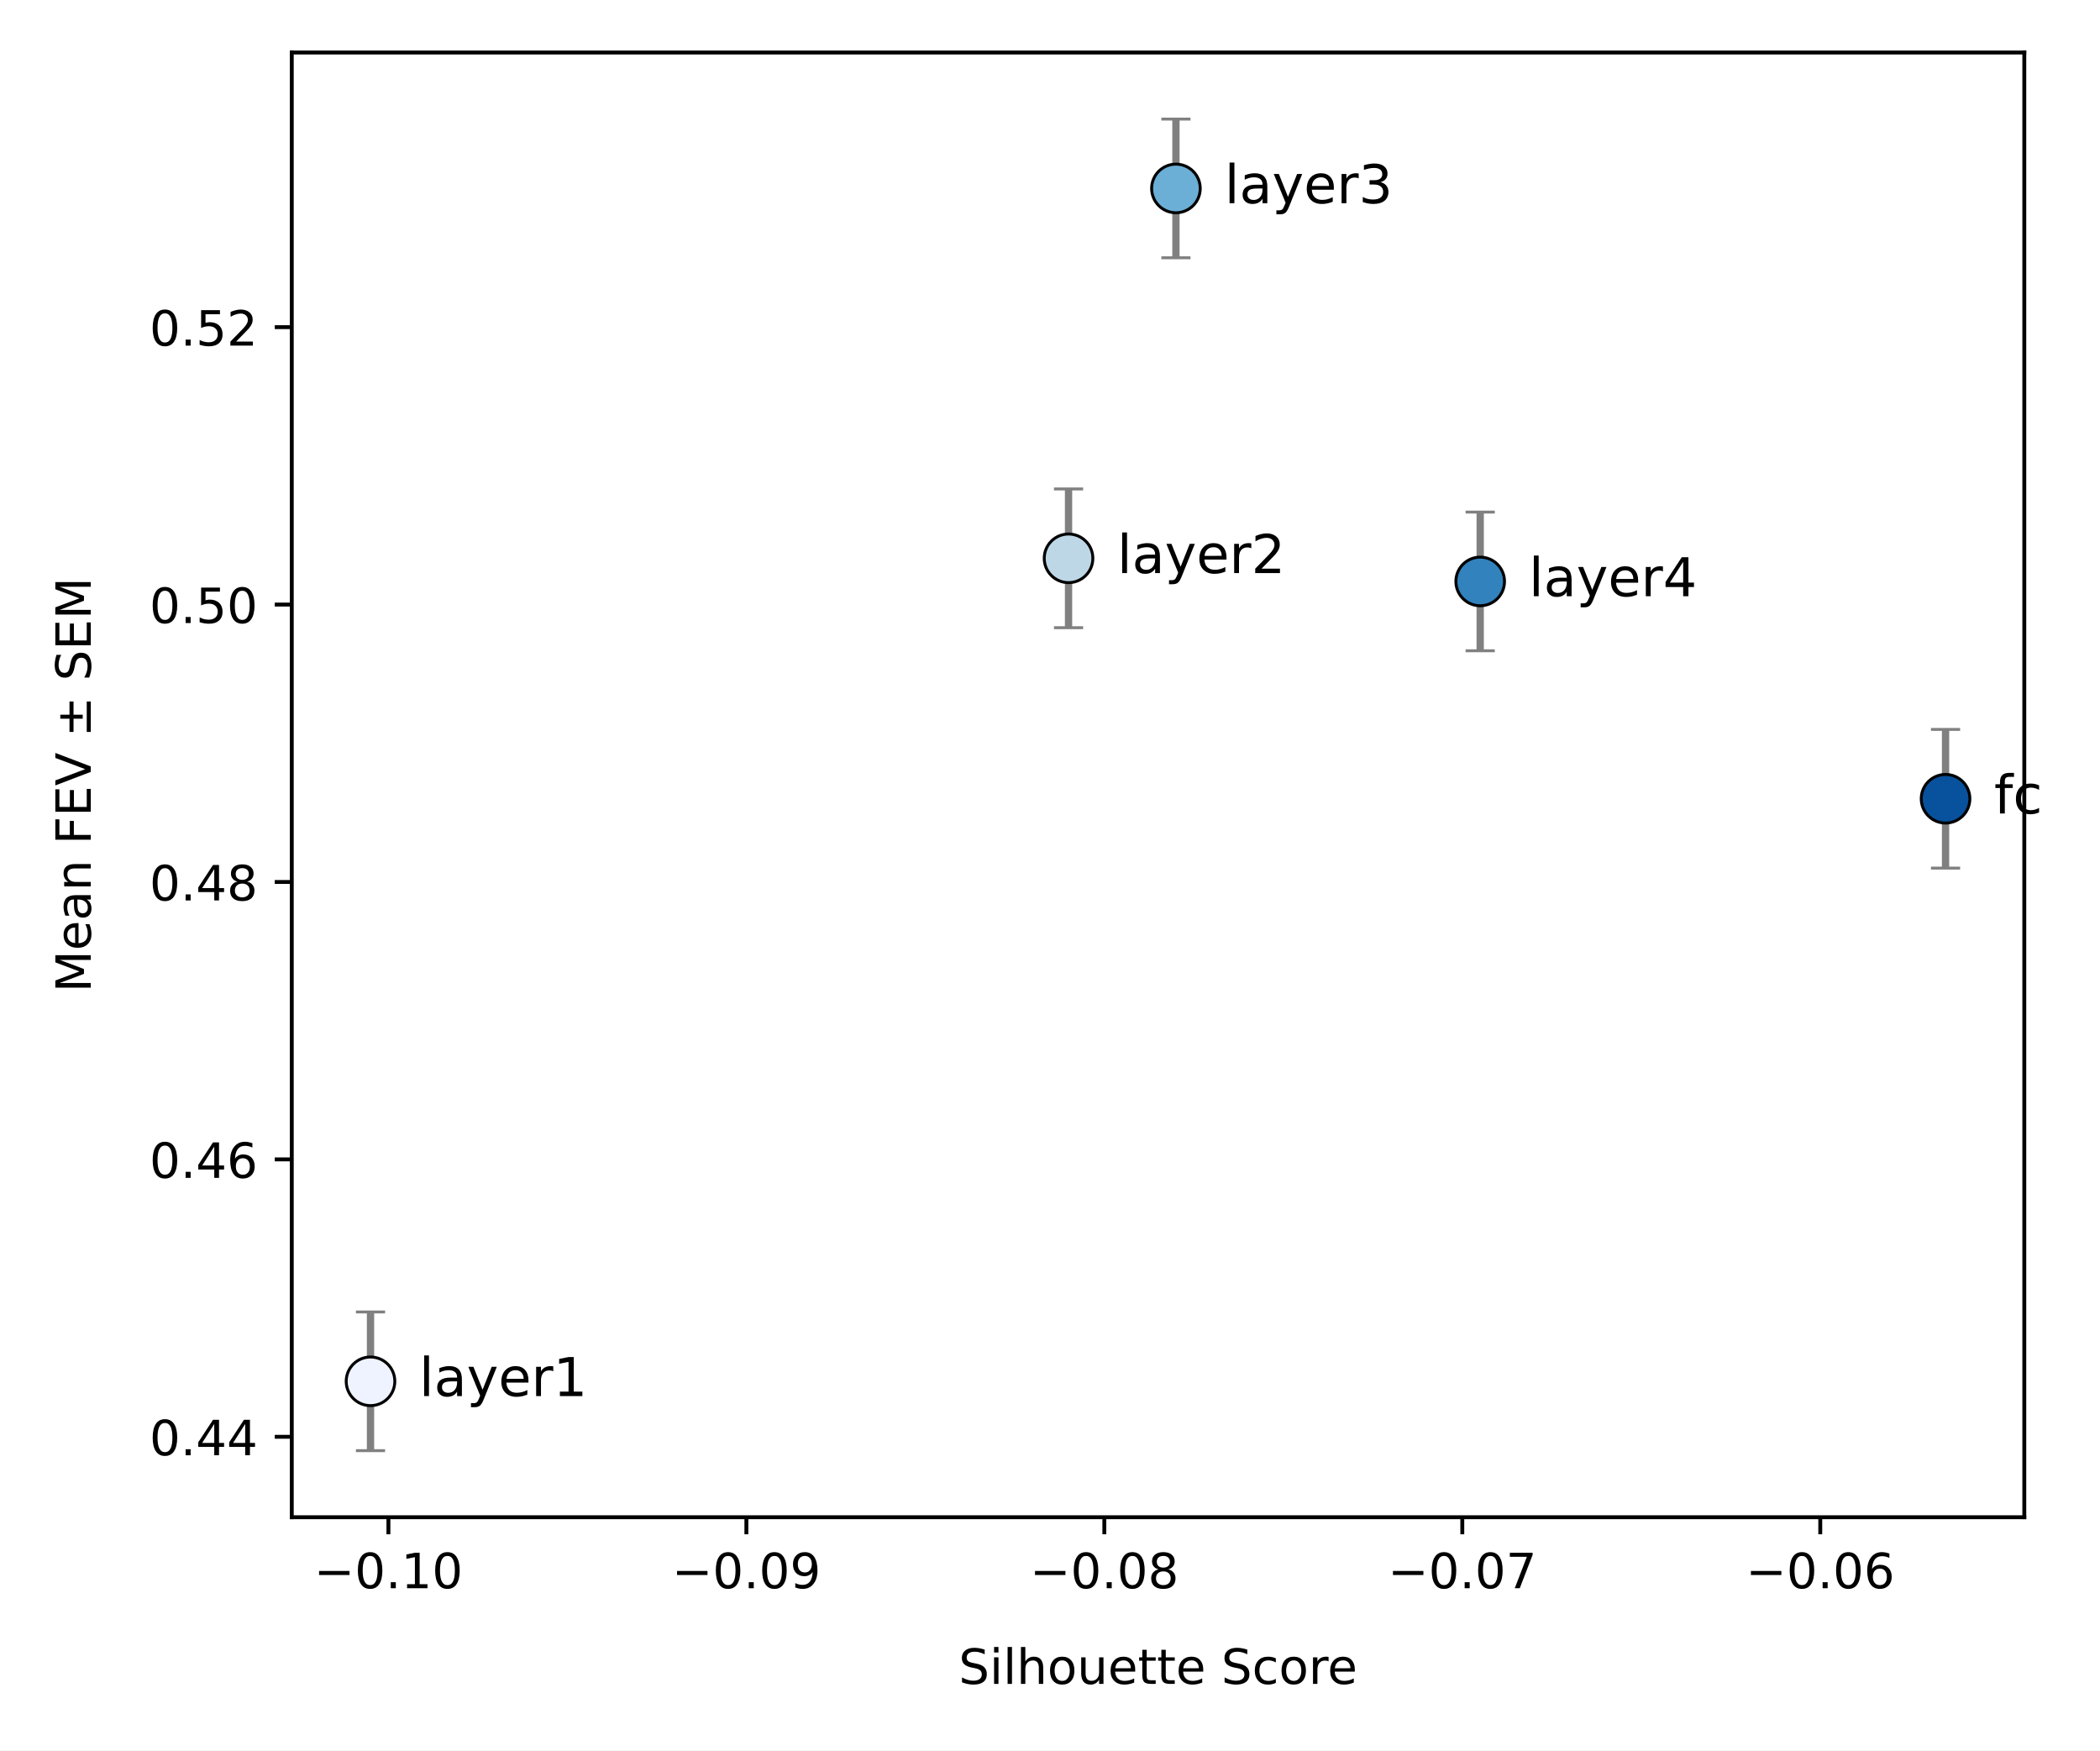
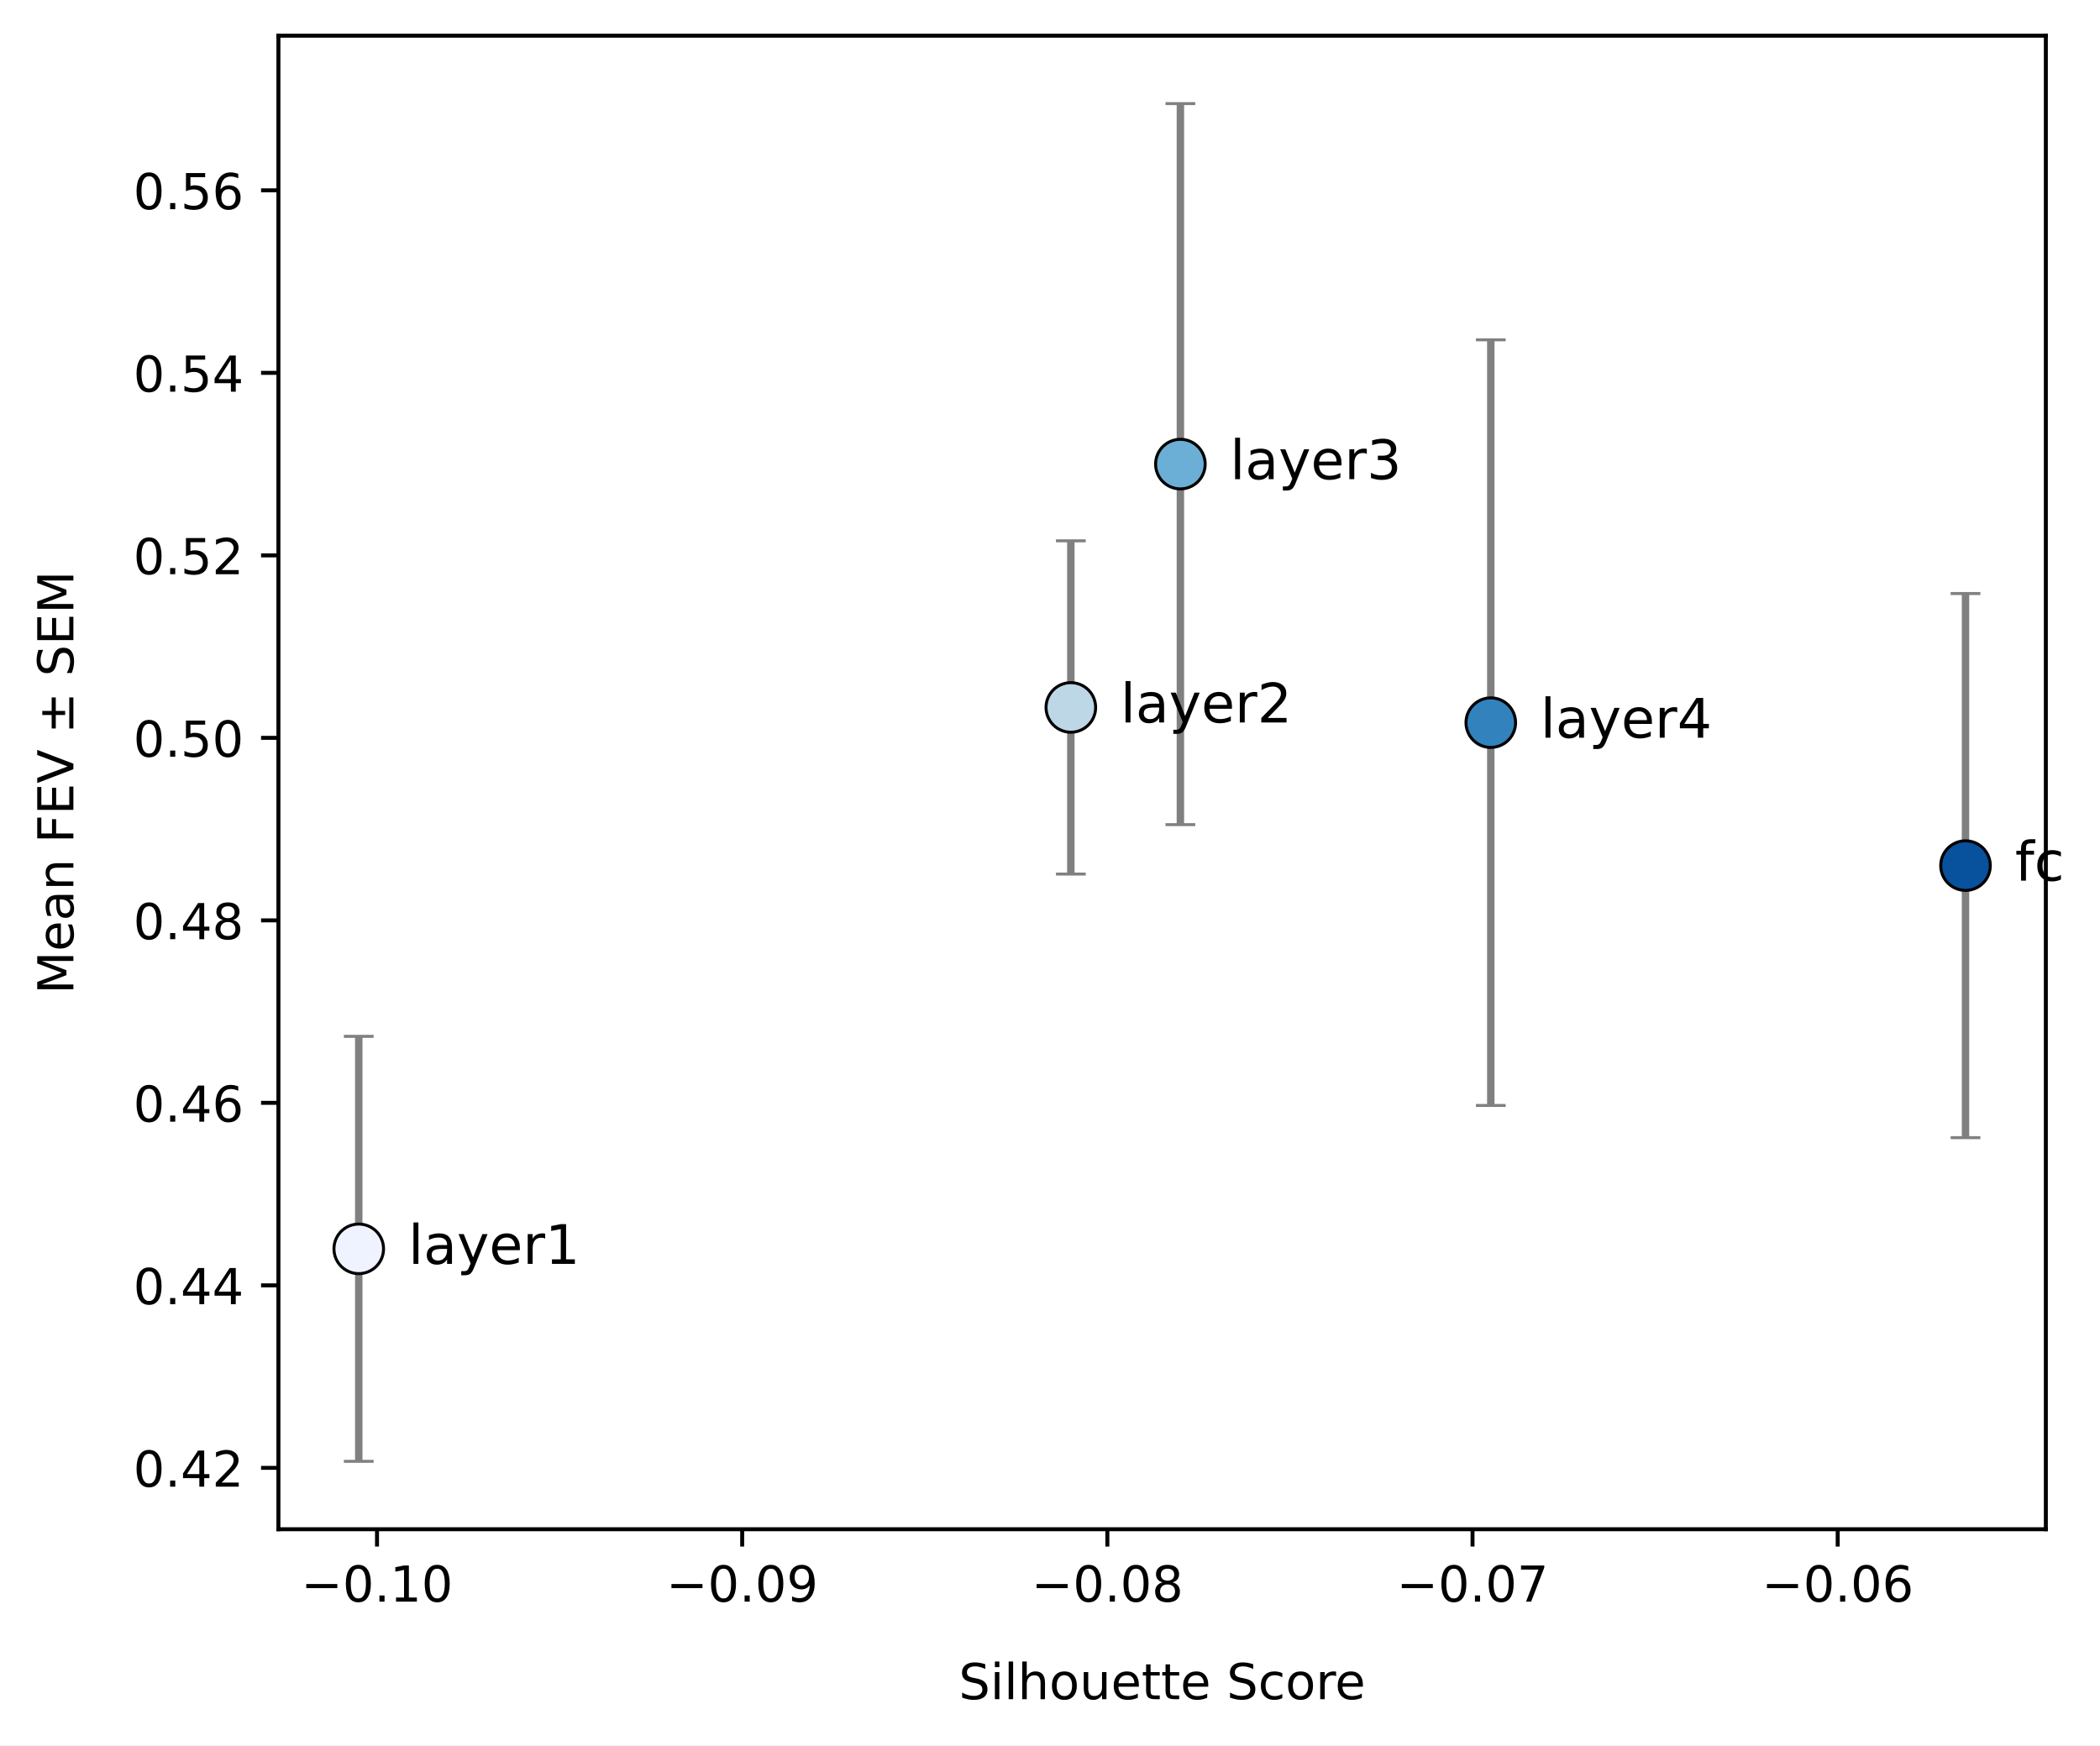
- <svg xmlns="http://www.w3.org/2000/svg" xmlns:xlink="http://www.w3.org/1999/xlink" width="432pt" height="360pt" viewBox="0 0 432 360" version="1.1">
+ <svg xmlns="http://www.w3.org/2000/svg" xmlns:xlink="http://www.w3.org/1999/xlink" width="423.472pt" height="351.996pt" viewBox="0 0 423.472 351.996" version="1.1">
  <defs>
    <style type="text/css">*{stroke-linejoin: round; stroke-linecap: butt}</style>
  </defs>
  <g id="figure_1">
    <g id="patch_1">
-       <path d="M 0 360  L 432 360  L 432 0  L 0 0  z " style="fill: #ffffff" />
+       <path d="M 0 351.996  L 423.472 351.996  L 423.472 0  L 0 0  z " style="fill: #ffffff" />
    </g>
    <g id="axes_1">
      <g id="patch_2">
-         <path d="M 60.02 312.04  L 416.428 312.04  L 416.428 10.8  L 60.02 10.8  z " style="fill: #ffffff" />
+         <path d="M 56.144 308.44  L 412.552 308.44  L 412.552 7.2  L 56.144 7.2  z " style="fill: #ffffff" />
      </g>
      <g id="matplotlib.axis_1">
        <g id="xtick_1">
          <g id="line2d_1">
            <defs>
-               <path id="m2d50d6a089" d="M 0 0  L 0 3.5  " style="stroke: #000000; stroke-width: 0.8" />
+               <path id="m67e04c8c97" d="M 0 0  L 0 3.5  " style="stroke: #000000; stroke-width: 0.8" />
            </defs>
            <g>
-               <use xlink:href="#m2d50d6a089" x="79.902" y="312.04" style="stroke: #000000; stroke-width: 0.8" />
+               <use xlink:href="#m67e04c8c97" x="76.026" y="308.44" style="stroke: #000000; stroke-width: 0.8" />
            </g>
          </g>
          <g id="text_1">
-             <g transform="translate(64.57962 326.6384) scale(0.1 -0.1)">
+             <g transform="translate(60.70337 323.0384) scale(0.1 -0.1)">
              <defs>
                <path id="DejaVuSans-2212" d="M 678 2272  L 4684 2272  L 4684 1741  L 678 1741  L 678 2272  z " transform="scale(0.015625)" />
                <path id="DejaVuSans-30" d="M 2034 4250  Q 1547 4250 1301 3770  Q 1056 3291 1056 2328  Q 1056 1369 1301 889  Q 1547 409 2034 409  Q 2525 409 2770 889  Q 3016 1369 3016 2328  Q 3016 3291 2770 3770  Q 2525 4250 2034 4250  z M 2034 4750  Q 2819 4750 3233 4129  Q 3647 3509 3647 2328  Q 3647 1150 3233 529  Q 2819 -91 2034 -91  Q 1250 -91 836 529  Q 422 1150 422 2328  Q 422 3509 836 4129  Q 1250 4750 2034 4750  z " transform="scale(0.015625)" />
                <path id="DejaVuSans-2e" d="M 684 794  L 1344 794  L 1344 0  L 684 0  L 684 794  z " transform="scale(0.015625)" />
                <path id="DejaVuSans-31" d="M 794 531  L 1825 531  L 1825 4091  L 703 3866  L 703 4441  L 1819 4666  L 2450 4666  L 2450 531  L 3481 531  L 3481 0  L 794 0  L 794 531  z " transform="scale(0.015625)" />
              </defs>
              <use xlink:href="#DejaVuSans-2212" />
              <use xlink:href="#DejaVuSans-30" x="83.789" />
              <use xlink:href="#DejaVuSans-2e" x="147.412" />
              <use xlink:href="#DejaVuSans-31" x="179.199" />
              <use xlink:href="#DejaVuSans-30" x="242.822" />
            </g>
          </g>
        </g>
        <g id="xtick_2">
          <g id="line2d_2">
            <g>
-               <use xlink:href="#m2d50d6a089" x="153.54" y="312.04" style="stroke: #000000; stroke-width: 0.8" />
+               <use xlink:href="#m67e04c8c97" x="149.664" y="308.44" style="stroke: #000000; stroke-width: 0.8" />
            </g>
          </g>
          <g id="text_2">
-             <g transform="translate(138.2177 326.6384) scale(0.1 -0.1)">
+             <g transform="translate(134.3414 323.0384) scale(0.1 -0.1)">
              <defs>
                <path id="DejaVuSans-39" d="M 703 97  L 703 672  Q 941 559 1184 500  Q 1428 441 1663 441  Q 2288 441 2617 861  Q 2947 1281 2994 2138  Q 2813 1869 2534 1725  Q 2256 1581 1919 1581  Q 1219 1581 811 2004  Q 403 2428 403 3163  Q 403 3881 828 4315  Q 1253 4750 1959 4750  Q 2769 4750 3195 4129  Q 3622 3509 3622 2328  Q 3622 1225 3098 567  Q 2575 -91 1691 -91  Q 1453 -91 1209 -44  Q 966 3 703 97  z M 1959 2075  Q 2384 2075 2632 2365  Q 2881 2656 2881 3163  Q 2881 3666 2632 3958  Q 2384 4250 1959 4250  Q 1534 4250 1286 3958  Q 1038 3666 1038 3163  Q 1038 2656 1286 2365  Q 1534 2075 1959 2075  z " transform="scale(0.015625)" />
              </defs>
              <use xlink:href="#DejaVuSans-2212" />
              <use xlink:href="#DejaVuSans-30" x="83.789" />
              <use xlink:href="#DejaVuSans-2e" x="147.412" />
              <use xlink:href="#DejaVuSans-30" x="179.199" />
              <use xlink:href="#DejaVuSans-39" x="242.822" />
            </g>
          </g>
        </g>
        <g id="xtick_3">
          <g id="line2d_3">
            <g>
-               <use xlink:href="#m2d50d6a089" x="227.178" y="312.04" style="stroke: #000000; stroke-width: 0.8" />
+               <use xlink:href="#m67e04c8c97" x="223.302" y="308.44" style="stroke: #000000; stroke-width: 0.8" />
            </g>
          </g>
          <g id="text_3">
-             <g transform="translate(211.8557 326.6384) scale(0.1 -0.1)">
+             <g transform="translate(207.9795 323.0384) scale(0.1 -0.1)">
              <defs>
                <path id="DejaVuSans-38" d="M 2034 2216  Q 1584 2216 1326 1975  Q 1069 1734 1069 1313  Q 1069 891 1326 650  Q 1584 409 2034 409  Q 2484 409 2743 651  Q 3003 894 3003 1313  Q 3003 1734 2745 1975  Q 2488 2216 2034 2216  z M 1403 2484  Q 997 2584 770 2862  Q 544 3141 544 3541  Q 544 4100 942 4425  Q 1341 4750 2034 4750  Q 2731 4750 3128 4425  Q 3525 4100 3525 3541  Q 3525 3141 3298 2862  Q 3072 2584 2669 2484  Q 3125 2378 3379 2068  Q 3634 1759 3634 1313  Q 3634 634 3220 271  Q 2806 -91 2034 -91  Q 1263 -91 848 271  Q 434 634 434 1313  Q 434 1759 690 2068  Q 947 2378 1403 2484  z M 1172 3481  Q 1172 3119 1398 2916  Q 1625 2713 2034 2713  Q 2441 2713 2670 2916  Q 2900 3119 2900 3481  Q 2900 3844 2670 4047  Q 2441 4250 2034 4250  Q 1625 4250 1398 4047  Q 1172 3844 1172 3481  z " transform="scale(0.015625)" />
              </defs>
              <use xlink:href="#DejaVuSans-2212" />
              <use xlink:href="#DejaVuSans-30" x="83.789" />
              <use xlink:href="#DejaVuSans-2e" x="147.412" />
              <use xlink:href="#DejaVuSans-30" x="179.199" />
              <use xlink:href="#DejaVuSans-38" x="242.822" />
            </g>
          </g>
        </g>
        <g id="xtick_4">
          <g id="line2d_4">
            <g>
-               <use xlink:href="#m2d50d6a089" x="300.816" y="312.04" style="stroke: #000000; stroke-width: 0.8" />
+               <use xlink:href="#m67e04c8c97" x="296.94" y="308.44" style="stroke: #000000; stroke-width: 0.8" />
            </g>
          </g>
          <g id="text_4">
-             <g transform="translate(285.4938 326.6384) scale(0.1 -0.1)">
+             <g transform="translate(281.6175 323.0384) scale(0.1 -0.1)">
              <defs>
                <path id="DejaVuSans-37" d="M 525 4666  L 3525 4666  L 3525 4397  L 1831 0  L 1172 0  L 2766 4134  L 525 4134  L 525 4666  z " transform="scale(0.015625)" />
              </defs>
              <use xlink:href="#DejaVuSans-2212" />
              <use xlink:href="#DejaVuSans-30" x="83.789" />
              <use xlink:href="#DejaVuSans-2e" x="147.412" />
              <use xlink:href="#DejaVuSans-30" x="179.199" />
              <use xlink:href="#DejaVuSans-37" x="242.822" />
            </g>
          </g>
        </g>
        <g id="xtick_5">
          <g id="line2d_5">
            <g>
-               <use xlink:href="#m2d50d6a089" x="374.454" y="312.04" style="stroke: #000000; stroke-width: 0.8" />
+               <use xlink:href="#m67e04c8c97" x="370.578" y="308.44" style="stroke: #000000; stroke-width: 0.8" />
            </g>
          </g>
          <g id="text_5">
-             <g transform="translate(359.1318 326.6384) scale(0.1 -0.1)">
+             <g transform="translate(355.2556 323.0384) scale(0.1 -0.1)">
              <defs>
                <path id="DejaVuSans-36" d="M 2113 2584  Q 1688 2584 1439 2293  Q 1191 2003 1191 1497  Q 1191 994 1439 701  Q 1688 409 2113 409  Q 2538 409 2786 701  Q 3034 994 3034 1497  Q 3034 2003 2786 2293  Q 2538 2584 2113 2584  z M 3366 4563  L 3366 3988  Q 3128 4100 2886 4159  Q 2644 4219 2406 4219  Q 1781 4219 1451 3797  Q 1122 3375 1075 2522  Q 1259 2794 1537 2939  Q 1816 3084 2150 3084  Q 2853 3084 3261 2657  Q 3669 2231 3669 1497  Q 3669 778 3244 343  Q 2819 -91 2113 -91  Q 1303 -91 875 529  Q 447 1150 447 2328  Q 447 3434 972 4092  Q 1497 4750 2381 4750  Q 2619 4750 2861 4703  Q 3103 4656 3366 4563  z " transform="scale(0.015625)" />
              </defs>
              <use xlink:href="#DejaVuSans-2212" />
              <use xlink:href="#DejaVuSans-30" x="83.789" />
              <use xlink:href="#DejaVuSans-2e" x="147.412" />
              <use xlink:href="#DejaVuSans-30" x="179.199" />
              <use xlink:href="#DejaVuSans-36" x="242.822" />
            </g>
          </g>
        </g>
        <g id="text_6">
-           <g transform="translate(197.21 346.3166) scale(0.1 -0.1)">
+           <g transform="translate(193.3338 342.7166) scale(0.1 -0.1)">
            <defs>
              <path id="DejaVuSans-53" d="M 3425 4513  L 3425 3897  Q 3066 4069 2747 4153  Q 2428 4238 2131 4238  Q 1616 4238 1336 4038  Q 1056 3838 1056 3469  Q 1056 3159 1242 3001  Q 1428 2844 1947 2747  L 2328 2669  Q 3034 2534 3370 2195  Q 3706 1856 3706 1288  Q 3706 609 3251 259  Q 2797 -91 1919 -91  Q 1588 -91 1214 -16  Q 841 59 441 206  L 441 856  Q 825 641 1194 531  Q 1563 422 1919 422  Q 2459 422 2753 634  Q 3047 847 3047 1241  Q 3047 1584 2836 1778  Q 2625 1972 2144 2069  L 1759 2144  Q 1053 2284 737 2584  Q 422 2884 422 3419  Q 422 4038 858 4394  Q 1294 4750 2059 4750  Q 2388 4750 2728 4690  Q 3069 4631 3425 4513  z " transform="scale(0.015625)" />
              <path id="DejaVuSans-69" d="M 603 3500  L 1178 3500  L 1178 0  L 603 0  L 603 3500  z M 603 4863  L 1178 4863  L 1178 4134  L 603 4134  L 603 4863  z " transform="scale(0.015625)" />
              <path id="DejaVuSans-6c" d="M 603 4863  L 1178 4863  L 1178 0  L 603 0  L 603 4863  z " transform="scale(0.015625)" />
              <path id="DejaVuSans-68" d="M 3513 2113  L 3513 0  L 2938 0  L 2938 2094  Q 2938 2591 2744 2837  Q 2550 3084 2163 3084  Q 1697 3084 1428 2787  Q 1159 2491 1159 1978  L 1159 0  L 581 0  L 581 4863  L 1159 4863  L 1159 2956  Q 1366 3272 1645 3428  Q 1925 3584 2291 3584  Q 2894 3584 3203 3211  Q 3513 2838 3513 2113  z " transform="scale(0.015625)" />
              <path id="DejaVuSans-6f" d="M 1959 3097  Q 1497 3097 1228 2736  Q 959 2375 959 1747  Q 959 1119 1226 758  Q 1494 397 1959 397  Q 2419 397 2687 759  Q 2956 1122 2956 1747  Q 2956 2369 2687 2733  Q 2419 3097 1959 3097  z M 1959 3584  Q 2709 3584 3137 3096  Q 3566 2609 3566 1747  Q 3566 888 3137 398  Q 2709 -91 1959 -91  Q 1206 -91 779 398  Q 353 888 353 1747  Q 353 2609 779 3096  Q 1206 3584 1959 3584  z " transform="scale(0.015625)" />
              <path id="DejaVuSans-75" d="M 544 1381  L 544 3500  L 1119 3500  L 1119 1403  Q 1119 906 1312 657  Q 1506 409 1894 409  Q 2359 409 2629 706  Q 2900 1003 2900 1516  L 2900 3500  L 3475 3500  L 3475 0  L 2900 0  L 2900 538  Q 2691 219 2414 64  Q 2138 -91 1772 -91  Q 1169 -91 856 284  Q 544 659 544 1381  z M 1991 3584  L 1991 3584  z " transform="scale(0.015625)" />
              <path id="DejaVuSans-65" d="M 3597 1894  L 3597 1613  L 953 1613  Q 991 1019 1311 708  Q 1631 397 2203 397  Q 2534 397 2845 478  Q 3156 559 3463 722  L 3463 178  Q 3153 47 2828 -22  Q 2503 -91 2169 -91  Q 1331 -91 842 396  Q 353 884 353 1716  Q 353 2575 817 3079  Q 1281 3584 2069 3584  Q 2775 3584 3186 3129  Q 3597 2675 3597 1894  z M 3022 2063  Q 3016 2534 2758 2815  Q 2500 3097 2075 3097  Q 1594 3097 1305 2825  Q 1016 2553 972 2059  L 3022 2063  z " transform="scale(0.015625)" />
              <path id="DejaVuSans-74" d="M 1172 4494  L 1172 3500  L 2356 3500  L 2356 3053  L 1172 3053  L 1172 1153  Q 1172 725 1289 603  Q 1406 481 1766 481  L 2356 481  L 2356 0  L 1766 0  Q 1100 0 847 248  Q 594 497 594 1153  L 594 3053  L 172 3053  L 172 3500  L 594 3500  L 594 4494  L 1172 4494  z " transform="scale(0.015625)" />
              <path id="DejaVuSans-20" transform="scale(0.015625)" />
              <path id="DejaVuSans-63" d="M 3122 3366  L 3122 2828  Q 2878 2963 2633 3030  Q 2388 3097 2138 3097  Q 1578 3097 1268 2742  Q 959 2388 959 1747  Q 959 1106 1268 751  Q 1578 397 2138 397  Q 2388 397 2633 464  Q 2878 531 3122 666  L 3122 134  Q 2881 22 2623 -34  Q 2366 -91 2075 -91  Q 1284 -91 818 406  Q 353 903 353 1747  Q 353 2603 823 3093  Q 1294 3584 2113 3584  Q 2378 3584 2631 3529  Q 2884 3475 3122 3366  z " transform="scale(0.015625)" />
              <path id="DejaVuSans-72" d="M 2631 2963  Q 2534 3019 2420 3045  Q 2306 3072 2169 3072  Q 1681 3072 1420 2755  Q 1159 2438 1159 1844  L 1159 0  L 581 0  L 581 3500  L 1159 3500  L 1159 2956  Q 1341 3275 1631 3429  Q 1922 3584 2338 3584  Q 2397 3584 2469 3576  Q 2541 3569 2628 3553  L 2631 2963  z " transform="scale(0.015625)" />
            </defs>
            <use xlink:href="#DejaVuSans-53" />
            <use xlink:href="#DejaVuSans-69" x="63.477" />
            <use xlink:href="#DejaVuSans-6c" x="91.26" />
            <use xlink:href="#DejaVuSans-68" x="119.043" />
            <use xlink:href="#DejaVuSans-6f" x="182.422" />
            <use xlink:href="#DejaVuSans-75" x="243.604" />
            <use xlink:href="#DejaVuSans-65" x="306.982" />
            <use xlink:href="#DejaVuSans-74" x="368.506" />
            <use xlink:href="#DejaVuSans-74" x="407.715" />
            <use xlink:href="#DejaVuSans-65" x="446.924" />
            <use xlink:href="#DejaVuSans-20" x="508.447" />
            <use xlink:href="#DejaVuSans-53" x="540.234" />
            <use xlink:href="#DejaVuSans-63" x="603.711" />
            <use xlink:href="#DejaVuSans-6f" x="658.691" />
            <use xlink:href="#DejaVuSans-72" x="719.873" />
            <use xlink:href="#DejaVuSans-65" x="758.736" />
          </g>
        </g>
      </g>
      <g id="matplotlib.axis_2">
        <g id="ytick_1">
          <g id="line2d_6">
            <defs>
-               <path id="mfc75bf9db7" d="M 0 0  L -3.5 0  " style="stroke: #000000; stroke-width: 0.8" />
+               <path id="mab1e087e32" d="M 0 0  L -3.5 0  " style="stroke: #000000; stroke-width: 0.8" />
            </defs>
            <g>
-               <use xlink:href="#mfc75bf9db7" x="60.02" y="295.495" style="stroke: #000000; stroke-width: 0.8" />
+               <use xlink:href="#mab1e087e32" x="56.144" y="296.058" style="stroke: #000000; stroke-width: 0.8" />
            </g>
          </g>
          <g id="text_7">
-             <g transform="translate(30.75437 299.2938) scale(0.1 -0.1)">
+             <g transform="translate(26.87813 299.8568) scale(0.1 -0.1)">
              <defs>
                <path id="DejaVuSans-34" d="M 2419 4116  L 825 1625  L 2419 1625  L 2419 4116  z M 2253 4666  L 3047 4666  L 3047 1625  L 3713 1625  L 3713 1100  L 3047 1100  L 3047 0  L 2419 0  L 2419 1100  L 313 1100  L 313 1709  L 2253 4666  z " transform="scale(0.015625)" />
-               </defs>
+                 <path id="DejaVuSans-32" d="M 1228 531  L 3431 531  L 3431 0  L 469 0  L 469 531  Q 828 903 1448 1529  Q 2069 2156 2228 2338  Q 2531 2678 2651 2914  Q 2772 3150 2772 3378  Q 2772 3750 2511 3984  Q 2250 4219 1831 4219  Q 1534 4219 1204 4116  Q 875 4013 500 3803  L 500 4441  Q 881 4594 1212 4672  Q 1544 4750 1819 4750  Q 2544 4750 2975 4387  Q 3406 4025 3406 3419  Q 3406 3131 3298 2873  Q 3191 2616 2906 2266  Q 2828 2175 2409 1742  Q 1991 1309 1228 531  z " transform="scale(0.015625)" />
+               </defs>
+               <use xlink:href="#DejaVuSans-30" />
+               <use xlink:href="#DejaVuSans-2e" x="63.623" />
+               <use xlink:href="#DejaVuSans-34" x="95.41" />
+               <use xlink:href="#DejaVuSans-32" x="159.033" />
+             </g>
+           </g>
+         </g>
+         <g id="ytick_2">
+           <g id="line2d_7">
+             <g>
+               <use xlink:href="#mab1e087e32" x="56.144" y="259.249" style="stroke: #000000; stroke-width: 0.8" />
+             </g>
+           </g>
+           <g id="text_8">
+             <g transform="translate(26.87813 263.0478) scale(0.1 -0.1)">
              <use xlink:href="#DejaVuSans-30" />
              <use xlink:href="#DejaVuSans-2e" x="63.623" />
              <use xlink:href="#DejaVuSans-34" x="95.41" />
              <use xlink:href="#DejaVuSans-34" x="159.033" />
            </g>
          </g>
        </g>
-         <g id="ytick_2">
-           <g id="line2d_7">
-             <g>
-               <use xlink:href="#mfc75bf9db7" x="60.02" y="238.442" style="stroke: #000000; stroke-width: 0.8" />
-             </g>
-           </g>
-           <g id="text_8">
-             <g transform="translate(30.75437 242.2408) scale(0.1 -0.1)">
+         <g id="ytick_3">
+           <g id="line2d_8">
+             <g>
+               <use xlink:href="#mab1e087e32" x="56.144" y="222.44" style="stroke: #000000; stroke-width: 0.8" />
+             </g>
+           </g>
+           <g id="text_9">
+             <g transform="translate(26.87813 226.2388) scale(0.1 -0.1)">
              <use xlink:href="#DejaVuSans-30" />
              <use xlink:href="#DejaVuSans-2e" x="63.623" />
              <use xlink:href="#DejaVuSans-34" x="95.41" />
              <use xlink:href="#DejaVuSans-36" x="159.033" />
            </g>
          </g>
        </g>
-         <g id="ytick_3">
-           <g id="line2d_8">
-             <g>
-               <use xlink:href="#mfc75bf9db7" x="60.02" y="181.389" style="stroke: #000000; stroke-width: 0.8" />
-             </g>
-           </g>
-           <g id="text_9">
-             <g transform="translate(30.75437 185.1878) scale(0.1 -0.1)">
+         <g id="ytick_4">
+           <g id="line2d_9">
+             <g>
+               <use xlink:href="#mab1e087e32" x="56.144" y="185.631" style="stroke: #000000; stroke-width: 0.8" />
+             </g>
+           </g>
+           <g id="text_10">
+             <g transform="translate(26.87813 189.4298) scale(0.1 -0.1)">
              <use xlink:href="#DejaVuSans-30" />
              <use xlink:href="#DejaVuSans-2e" x="63.623" />
              <use xlink:href="#DejaVuSans-34" x="95.41" />
              <use xlink:href="#DejaVuSans-38" x="159.033" />
            </g>
          </g>
        </g>
-         <g id="ytick_4">
-           <g id="line2d_9">
-             <g>
-               <use xlink:href="#mfc75bf9db7" x="60.02" y="124.336" style="stroke: #000000; stroke-width: 0.8" />
-             </g>
-           </g>
-           <g id="text_10">
-             <g transform="translate(30.75437 128.1347) scale(0.1 -0.1)">
+         <g id="ytick_5">
+           <g id="line2d_10">
+             <g>
+               <use xlink:href="#mab1e087e32" x="56.144" y="148.822" style="stroke: #000000; stroke-width: 0.8" />
+             </g>
+           </g>
+           <g id="text_11">
+             <g transform="translate(26.87813 152.6207) scale(0.1 -0.1)">
              <defs>
                <path id="DejaVuSans-35" d="M 691 4666  L 3169 4666  L 3169 4134  L 1269 4134  L 1269 2991  Q 1406 3038 1543 3061  Q 1681 3084 1819 3084  Q 2600 3084 3056 2656  Q 3513 2228 3513 1497  Q 3513 744 3044 326  Q 2575 -91 1722 -91  Q 1428 -91 1123 -41  Q 819 9 494 109  L 494 744  Q 775 591 1075 516  Q 1375 441 1709 441  Q 2250 441 2565 725  Q 2881 1009 2881 1497  Q 2881 1984 2565 2268  Q 2250 2553 1709 2553  Q 1456 2553 1204 2497  Q 953 2441 691 2322  L 691 4666  z " transform="scale(0.015625)" />
              </defs>
              <use xlink:href="#DejaVuSans-30" />
              <use xlink:href="#DejaVuSans-2e" x="63.623" />
              <use xlink:href="#DejaVuSans-35" x="95.41" />
              <use xlink:href="#DejaVuSans-30" x="159.033" />
            </g>
          </g>
        </g>
-         <g id="ytick_5">
-           <g id="line2d_10">
-             <g>
-               <use xlink:href="#mfc75bf9db7" x="60.02" y="67.282" style="stroke: #000000; stroke-width: 0.8" />
-             </g>
-           </g>
-           <g id="text_11">
-             <g transform="translate(30.75437 71.08172) scale(0.1 -0.1)">
-               <defs>
-                 <path id="DejaVuSans-32" d="M 1228 531  L 3431 531  L 3431 0  L 469 0  L 469 531  Q 828 903 1448 1529  Q 2069 2156 2228 2338  Q 2531 2678 2651 2914  Q 2772 3150 2772 3378  Q 2772 3750 2511 3984  Q 2250 4219 1831 4219  Q 1534 4219 1204 4116  Q 875 4013 500 3803  L 500 4441  Q 881 4594 1212 4672  Q 1544 4750 1819 4750  Q 2544 4750 2975 4387  Q 3406 4025 3406 3419  Q 3406 3131 3298 2873  Q 3191 2616 2906 2266  Q 2828 2175 2409 1742  Q 1991 1309 1228 531  z " transform="scale(0.015625)" />
-               </defs>
+         <g id="ytick_6">
+           <g id="line2d_11">
+             <g>
+               <use xlink:href="#mab1e087e32" x="56.144" y="112.013" style="stroke: #000000; stroke-width: 0.8" />
+             </g>
+           </g>
+           <g id="text_12">
+             <g transform="translate(26.87813 115.8117) scale(0.1 -0.1)">
              <use xlink:href="#DejaVuSans-30" />
              <use xlink:href="#DejaVuSans-2e" x="63.623" />
              <use xlink:href="#DejaVuSans-35" x="95.41" />
              <use xlink:href="#DejaVuSans-32" x="159.033" />
            </g>
          </g>
        </g>
-         <g id="text_12">
-           <g transform="translate(18.67469 204.1036) rotate(-90) scale(0.1 -0.1)">
+         <g id="ytick_7">
+           <g id="line2d_12">
+             <g>
+               <use xlink:href="#mab1e087e32" x="56.144" y="75.203" style="stroke: #000000; stroke-width: 0.8" />
+             </g>
+           </g>
+           <g id="text_13">
+             <g transform="translate(26.87813 79.00271) scale(0.1 -0.1)">
+               <use xlink:href="#DejaVuSans-30" />
+               <use xlink:href="#DejaVuSans-2e" x="63.623" />
+               <use xlink:href="#DejaVuSans-35" x="95.41" />
+               <use xlink:href="#DejaVuSans-34" x="159.033" />
+             </g>
+           </g>
+         </g>
+         <g id="ytick_8">
+           <g id="line2d_13">
+             <g>
+               <use xlink:href="#mab1e087e32" x="56.144" y="38.394" style="stroke: #000000; stroke-width: 0.8" />
+             </g>
+           </g>
+           <g id="text_14">
+             <g transform="translate(26.87813 42.1937) scale(0.1 -0.1)">
+               <use xlink:href="#DejaVuSans-30" />
+               <use xlink:href="#DejaVuSans-2e" x="63.623" />
+               <use xlink:href="#DejaVuSans-35" x="95.41" />
+               <use xlink:href="#DejaVuSans-36" x="159.033" />
+             </g>
+           </g>
+         </g>
+         <g id="text_15">
+           <g transform="translate(14.79844 200.5036) rotate(-90) scale(0.1 -0.1)">
            <defs>
              <path id="DejaVuSans-4d" d="M 628 4666  L 1569 4666  L 2759 1491  L 3956 4666  L 4897 4666  L 4897 0  L 4281 0  L 4281 4097  L 3078 897  L 2444 897  L 1241 4097  L 1241 0  L 628 0  L 628 4666  z " transform="scale(0.015625)" />
              <path id="DejaVuSans-61" d="M 2194 1759  Q 1497 1759 1228 1600  Q 959 1441 959 1056  Q 959 750 1161 570  Q 1363 391 1709 391  Q 2188 391 2477 730  Q 2766 1069 2766 1631  L 2766 1759  L 2194 1759  z M 3341 1997  L 3341 0  L 2766 0  L 2766 531  Q 2569 213 2275 61  Q 1981 -91 1556 -91  Q 1019 -91 701 211  Q 384 513 384 1019  Q 384 1609 779 1909  Q 1175 2209 1959 2209  L 2766 2209  L 2766 2266  Q 2766 2663 2505 2880  Q 2244 3097 1772 3097  Q 1472 3097 1187 3025  Q 903 2953 641 2809  L 641 3341  Q 956 3463 1253 3523  Q 1550 3584 1831 3584  Q 2591 3584 2966 3190  Q 3341 2797 3341 1997  z " transform="scale(0.015625)" />
              <path id="DejaVuSans-6e" d="M 3513 2113  L 3513 0  L 2938 0  L 2938 2094  Q 2938 2591 2744 2837  Q 2550 3084 2163 3084  Q 1697 3084 1428 2787  Q 1159 2491 1159 1978  L 1159 0  L 581 0  L 581 3500  L 1159 3500  L 1159 2956  Q 1366 3272 1645 3428  Q 1925 3584 2291 3584  Q 2894 3584 3203 3211  Q 3513 2838 3513 2113  z " transform="scale(0.015625)" />
              <path id="DejaVuSans-46" d="M 628 4666  L 3309 4666  L 3309 4134  L 1259 4134  L 1259 2759  L 3109 2759  L 3109 2228  L 1259 2228  L 1259 0  L 628 0  L 628 4666  z " transform="scale(0.015625)" />
              <path id="DejaVuSans-45" d="M 628 4666  L 3578 4666  L 3578 4134  L 1259 4134  L 1259 2753  L 3481 2753  L 3481 2222  L 1259 2222  L 1259 531  L 3634 531  L 3634 0  L 628 0  L 628 4666  z " transform="scale(0.015625)" />
              <path id="DejaVuSans-56" d="M 1831 0  L 50 4666  L 709 4666  L 2188 738  L 3669 4666  L 4325 4666  L 2547 0  L 1831 0  z " transform="scale(0.015625)" />
              <path id="DejaVuSans-b1" d="M 2944 4013  L 2944 2803  L 4684 2803  L 4684 2272  L 2944 2272  L 2944 1063  L 2419 1063  L 2419 2272  L 678 2272  L 678 2803  L 2419 2803  L 2419 4013  L 2944 4013  z M 678 531  L 4684 531  L 4684 0  L 678 0  L 678 531  z " transform="scale(0.015625)" />
            </defs>
            <use xlink:href="#DejaVuSans-4d" />
            <use xlink:href="#DejaVuSans-65" x="86.279" />
            <use xlink:href="#DejaVuSans-61" x="147.803" />
            <use xlink:href="#DejaVuSans-6e" x="209.082" />
            <use xlink:href="#DejaVuSans-20" x="272.461" />
            <use xlink:href="#DejaVuSans-46" x="304.248" />
            <use xlink:href="#DejaVuSans-45" x="361.768" />
            <use xlink:href="#DejaVuSans-56" x="424.951" />
            <use xlink:href="#DejaVuSans-20" x="493.359" />
            <use xlink:href="#DejaVuSans-b1" x="525.146" />
            <use xlink:href="#DejaVuSans-20" x="608.936" />
            <use xlink:href="#DejaVuSans-53" x="640.723" />
            <use xlink:href="#DejaVuSans-45" x="704.199" />
            <use xlink:href="#DejaVuSans-4d" x="767.383" />
          </g>
        </g>
      </g>
      <g id="LineCollection_1">
-         <path d="M 400.228 178.536  L 400.228 150.009  " clip-path="url(#pcc58b70aee)" style="fill: none; stroke: #808080; stroke-width: 1.5" />
-       </g>
-       <g id="line2d_11">
-         <defs>
-           <path id="m0280e387aa" d="M 3 0  L -3 -0  " style="stroke: #808080; stroke-width: 0.6" />
-         </defs>
-         <g clip-path="url(#pcc58b70aee)">
-           <use xlink:href="#m0280e387aa" x="400.228" y="178.536" style="fill: #808080; stroke: #808080; stroke-width: 0.6" />
-         </g>
-       </g>
-       <g id="line2d_12">
-         <g clip-path="url(#pcc58b70aee)">
-           <use xlink:href="#m0280e387aa" x="400.228" y="150.009" style="fill: #808080; stroke: #808080; stroke-width: 0.6" />
+         <path d="M 396.352 229.463  L 396.352 119.713  " clip-path="url(#p1f17861ef0)" style="fill: none; stroke: #808080; stroke-width: 1.5" />
+       </g>
+       <g id="line2d_14">
+         <defs>
+           <path id="m1b5f9ccb08" d="M 3 0  L -3 -0  " style="stroke: #808080; stroke-width: 0.6" />
+         </defs>
+         <g clip-path="url(#p1f17861ef0)">
+           <use xlink:href="#m1b5f9ccb08" x="396.352" y="229.463" style="fill: #808080; stroke: #808080; stroke-width: 0.6" />
+         </g>
+       </g>
+       <g id="line2d_15">
+         <g clip-path="url(#p1f17861ef0)">
+           <use xlink:href="#m1b5f9ccb08" x="396.352" y="119.713" style="fill: #808080; stroke: #808080; stroke-width: 0.6" />
        </g>
      </g>
      <g id="LineCollection_2">
-         <path d="M 76.22 298.347  L 76.22 269.821  " clip-path="url(#pcc58b70aee)" style="fill: none; stroke: #808080; stroke-width: 1.5" />
-       </g>
-       <g id="line2d_13">
-         <g clip-path="url(#pcc58b70aee)">
-           <use xlink:href="#m0280e387aa" x="76.22" y="298.347" style="fill: #808080; stroke: #808080; stroke-width: 0.6" />
-         </g>
-       </g>
-       <g id="line2d_14">
-         <g clip-path="url(#pcc58b70aee)">
-           <use xlink:href="#m0280e387aa" x="76.22" y="269.821" style="fill: #808080; stroke: #808080; stroke-width: 0.6" />
+         <path d="M 72.344 294.747  L 72.344 209.026  " clip-path="url(#p1f17861ef0)" style="fill: none; stroke: #808080; stroke-width: 1.5" />
+       </g>
+       <g id="line2d_16">
+         <g clip-path="url(#p1f17861ef0)">
+           <use xlink:href="#m1b5f9ccb08" x="72.344" y="294.747" style="fill: #808080; stroke: #808080; stroke-width: 0.6" />
+         </g>
+       </g>
+       <g id="line2d_17">
+         <g clip-path="url(#p1f17861ef0)">
+           <use xlink:href="#m1b5f9ccb08" x="72.344" y="209.026" style="fill: #808080; stroke: #808080; stroke-width: 0.6" />
        </g>
      </g>
      <g id="LineCollection_3">
-         <path d="M 219.815 129.09  L 219.815 100.563  " clip-path="url(#pcc58b70aee)" style="fill: none; stroke: #808080; stroke-width: 1.5" />
-       </g>
-       <g id="line2d_15">
-         <g clip-path="url(#pcc58b70aee)">
-           <use xlink:href="#m0280e387aa" x="219.815" y="129.09" style="fill: #808080; stroke: #808080; stroke-width: 0.6" />
-         </g>
-       </g>
-       <g id="line2d_16">
-         <g clip-path="url(#pcc58b70aee)">
-           <use xlink:href="#m0280e387aa" x="219.815" y="100.563" style="fill: #808080; stroke: #808080; stroke-width: 0.6" />
+         <path d="M 215.938 176.294  L 215.938 109.079  " clip-path="url(#p1f17861ef0)" style="fill: none; stroke: #808080; stroke-width: 1.5" />
+       </g>
+       <g id="line2d_18">
+         <g clip-path="url(#p1f17861ef0)">
+           <use xlink:href="#m1b5f9ccb08" x="215.938" y="176.294" style="fill: #808080; stroke: #808080; stroke-width: 0.6" />
+         </g>
+       </g>
+       <g id="line2d_19">
+         <g clip-path="url(#p1f17861ef0)">
+           <use xlink:href="#m1b5f9ccb08" x="215.938" y="109.079" style="fill: #808080; stroke: #808080; stroke-width: 0.6" />
        </g>
      </g>
      <g id="LineCollection_4">
-         <path d="M 241.906 53.019  L 241.906 24.493  " clip-path="url(#pcc58b70aee)" style="fill: none; stroke: #808080; stroke-width: 1.5" />
-       </g>
-       <g id="line2d_17">
-         <g clip-path="url(#pcc58b70aee)">
-           <use xlink:href="#m0280e387aa" x="241.906" y="53.019" style="fill: #808080; stroke: #808080; stroke-width: 0.6" />
-         </g>
-       </g>
-       <g id="line2d_18">
-         <g clip-path="url(#pcc58b70aee)">
-           <use xlink:href="#m0280e387aa" x="241.906" y="24.493" style="fill: #808080; stroke: #808080; stroke-width: 0.6" />
+         <path d="M 238.03 166.323  L 238.03 20.893  " clip-path="url(#p1f17861ef0)" style="fill: none; stroke: #808080; stroke-width: 1.5" />
+       </g>
+       <g id="line2d_20">
+         <g clip-path="url(#p1f17861ef0)">
+           <use xlink:href="#m1b5f9ccb08" x="238.03" y="166.323" style="fill: #808080; stroke: #808080; stroke-width: 0.6" />
+         </g>
+       </g>
+       <g id="line2d_21">
+         <g clip-path="url(#p1f17861ef0)">
+           <use xlink:href="#m1b5f9ccb08" x="238.03" y="20.893" style="fill: #808080; stroke: #808080; stroke-width: 0.6" />
        </g>
      </g>
      <g id="LineCollection_5">
-         <path d="M 304.498 133.844  L 304.498 105.318  " clip-path="url(#pcc58b70aee)" style="fill: none; stroke: #808080; stroke-width: 1.5" />
-       </g>
-       <g id="line2d_19">
-         <g clip-path="url(#pcc58b70aee)">
-           <use xlink:href="#m0280e387aa" x="304.498" y="133.844" style="fill: #808080; stroke: #808080; stroke-width: 0.6" />
-         </g>
-       </g>
-       <g id="line2d_20">
-         <g clip-path="url(#pcc58b70aee)">
-           <use xlink:href="#m0280e387aa" x="304.498" y="105.318" style="fill: #808080; stroke: #808080; stroke-width: 0.6" />
-         </g>
-       </g>
-       <g id="line2d_21">
-         <defs>
-           <path id="mb240cc9571" d="M 0 5  C 1.326 5 2.598 4.473 3.536 3.536  C 4.473 2.598 5 1.326 5 0  C 5 -1.326 4.473 -2.598 3.536 -3.536  C 2.598 -4.473 1.326 -5 0 -5  C -1.326 -5 -2.598 -4.473 -3.536 -3.536  C -4.473 -2.598 -5 -1.326 -5 0  C -5 1.326 -4.473 2.598 -3.536 3.536  C -2.598 4.473 -1.326 5 0 5  z " style="stroke: #000000; stroke-width: 0.6" />
-         </defs>
-         <g clip-path="url(#pcc58b70aee)">
-           <use xlink:href="#mb240cc9571" x="400.228" y="164.273" style="fill: #08519c; stroke: #000000; stroke-width: 0.6" />
-         </g>
+         <path d="M 300.622 222.968  L 300.622 68.54  " clip-path="url(#p1f17861ef0)" style="fill: none; stroke: #808080; stroke-width: 1.5" />
      </g>
      <g id="line2d_22">
-         <defs>
-           <path id="meecc9babb5" d="M 0 5  C 1.326 5 2.598 4.473 3.536 3.536  C 4.473 2.598 5 1.326 5 0  C 5 -1.326 4.473 -2.598 3.536 -3.536  C 2.598 -4.473 1.326 -5 0 -5  C -1.326 -5 -2.598 -4.473 -3.536 -3.536  C -4.473 -2.598 -5 -1.326 -5 0  C -5 1.326 -4.473 2.598 -3.536 3.536  C -2.598 4.473 -1.326 5 0 5  z " style="stroke: #000000; stroke-width: 0.6" />
-         </defs>
-         <g clip-path="url(#pcc58b70aee)">
-           <use xlink:href="#meecc9babb5" x="76.22" y="284.084" style="fill: #eff3ff; stroke: #000000; stroke-width: 0.6" />
+         <g clip-path="url(#p1f17861ef0)">
+           <use xlink:href="#m1b5f9ccb08" x="300.622" y="222.968" style="fill: #808080; stroke: #808080; stroke-width: 0.6" />
        </g>
      </g>
      <g id="line2d_23">
-         <defs>
-           <path id="m9ba94efe99" d="M 0 5  C 1.326 5 2.598 4.473 3.536 3.536  C 4.473 2.598 5 1.326 5 0  C 5 -1.326 4.473 -2.598 3.536 -3.536  C 2.598 -4.473 1.326 -5 0 -5  C -1.326 -5 -2.598 -4.473 -3.536 -3.536  C -4.473 -2.598 -5 -1.326 -5 0  C -5 1.326 -4.473 2.598 -3.536 3.536  C -2.598 4.473 -1.326 5 0 5  z " style="stroke: #000000; stroke-width: 0.6" />
-         </defs>
-         <g clip-path="url(#pcc58b70aee)">
-           <use xlink:href="#m9ba94efe99" x="219.815" y="114.827" style="fill: #bdd7e7; stroke: #000000; stroke-width: 0.6" />
+         <g clip-path="url(#p1f17861ef0)">
+           <use xlink:href="#m1b5f9ccb08" x="300.622" y="68.54" style="fill: #808080; stroke: #808080; stroke-width: 0.6" />
        </g>
      </g>
      <g id="line2d_24">
        <defs>
-           <path id="mb5fc3f325c" d="M 0 5  C 1.326 5 2.598 4.473 3.536 3.536  C 4.473 2.598 5 1.326 5 0  C 5 -1.326 4.473 -2.598 3.536 -3.536  C 2.598 -4.473 1.326 -5 0 -5  C -1.326 -5 -2.598 -4.473 -3.536 -3.536  C -4.473 -2.598 -5 -1.326 -5 0  C -5 1.326 -4.473 2.598 -3.536 3.536  C -2.598 4.473 -1.326 5 0 5  z " style="stroke: #000000; stroke-width: 0.6" />
-         </defs>
-         <g clip-path="url(#pcc58b70aee)">
-           <use xlink:href="#mb5fc3f325c" x="241.906" y="38.756" style="fill: #6baed6; stroke: #000000; stroke-width: 0.6" />
+           <path id="md3abe6aeae" d="M 0 5  C 1.326 5 2.598 4.473 3.536 3.536  C 4.473 2.598 5 1.326 5 0  C 5 -1.326 4.473 -2.598 3.536 -3.536  C 2.598 -4.473 1.326 -5 0 -5  C -1.326 -5 -2.598 -4.473 -3.536 -3.536  C -4.473 -2.598 -5 -1.326 -5 0  C -5 1.326 -4.473 2.598 -3.536 3.536  C -2.598 4.473 -1.326 5 0 5  z " style="stroke: #000000; stroke-width: 0.6" />
+         </defs>
+         <g clip-path="url(#p1f17861ef0)">
+           <use xlink:href="#md3abe6aeae" x="396.352" y="174.588" style="fill: #08519c; stroke: #000000; stroke-width: 0.6" />
        </g>
      </g>
      <g id="line2d_25">
        <defs>
-           <path id="mc5a8b52280" d="M 0 5  C 1.326 5 2.598 4.473 3.536 3.536  C 4.473 2.598 5 1.326 5 0  C 5 -1.326 4.473 -2.598 3.536 -3.536  C 2.598 -4.473 1.326 -5 0 -5  C -1.326 -5 -2.598 -4.473 -3.536 -3.536  C -4.473 -2.598 -5 -1.326 -5 0  C -5 1.326 -4.473 2.598 -3.536 3.536  C -2.598 4.473 -1.326 5 0 5  z " style="stroke: #000000; stroke-width: 0.6" />
-         </defs>
-         <g clip-path="url(#pcc58b70aee)">
-           <use xlink:href="#mc5a8b52280" x="304.498" y="119.581" style="fill: #3182bd; stroke: #000000; stroke-width: 0.6" />
+           <path id="m006cc4040f" d="M 0 5  C 1.326 5 2.598 4.473 3.536 3.536  C 4.473 2.598 5 1.326 5 0  C 5 -1.326 4.473 -2.598 3.536 -3.536  C 2.598 -4.473 1.326 -5 0 -5  C -1.326 -5 -2.598 -4.473 -3.536 -3.536  C -4.473 -2.598 -5 -1.326 -5 0  C -5 1.326 -4.473 2.598 -3.536 3.536  C -2.598 4.473 -1.326 5 0 5  z " style="stroke: #000000; stroke-width: 0.6" />
+         </defs>
+         <g clip-path="url(#p1f17861ef0)">
+           <use xlink:href="#m006cc4040f" x="72.344" y="251.887" style="fill: #eff3ff; stroke: #000000; stroke-width: 0.6" />
+         </g>
+       </g>
+       <g id="line2d_26">
+         <defs>
+           <path id="m496e9b24dc" d="M 0 5  C 1.326 5 2.598 4.473 3.536 3.536  C 4.473 2.598 5 1.326 5 0  C 5 -1.326 4.473 -2.598 3.536 -3.536  C 2.598 -4.473 1.326 -5 0 -5  C -1.326 -5 -2.598 -4.473 -3.536 -3.536  C -4.473 -2.598 -5 -1.326 -5 0  C -5 1.326 -4.473 2.598 -3.536 3.536  C -2.598 4.473 -1.326 5 0 5  z " style="stroke: #000000; stroke-width: 0.6" />
+         </defs>
+         <g clip-path="url(#p1f17861ef0)">
+           <use xlink:href="#m496e9b24dc" x="215.938" y="142.687" style="fill: #bdd7e7; stroke: #000000; stroke-width: 0.6" />
+         </g>
+       </g>
+       <g id="line2d_27">
+         <defs>
+           <path id="me0792b36e0" d="M 0 5  C 1.326 5 2.598 4.473 3.536 3.536  C 4.473 2.598 5 1.326 5 0  C 5 -1.326 4.473 -2.598 3.536 -3.536  C 2.598 -4.473 1.326 -5 0 -5  C -1.326 -5 -2.598 -4.473 -3.536 -3.536  C -4.473 -2.598 -5 -1.326 -5 0  C -5 1.326 -4.473 2.598 -3.536 3.536  C -2.598 4.473 -1.326 5 0 5  z " style="stroke: #000000; stroke-width: 0.6" />
+         </defs>
+         <g clip-path="url(#p1f17861ef0)">
+           <use xlink:href="#me0792b36e0" x="238.03" y="93.608" style="fill: #6baed6; stroke: #000000; stroke-width: 0.6" />
+         </g>
+       </g>
+       <g id="line2d_28">
+         <defs>
+           <path id="m90206c6abf" d="M 0 5  C 1.326 5 2.598 4.473 3.536 3.536  C 4.473 2.598 5 1.326 5 0  C 5 -1.326 4.473 -2.598 3.536 -3.536  C 2.598 -4.473 1.326 -5 0 -5  C -1.326 -5 -2.598 -4.473 -3.536 -3.536  C -4.473 -2.598 -5 -1.326 -5 0  C -5 1.326 -4.473 2.598 -3.536 3.536  C -2.598 4.473 -1.326 5 0 5  z " style="stroke: #000000; stroke-width: 0.6" />
+         </defs>
+         <g clip-path="url(#p1f17861ef0)">
+           <use xlink:href="#m90206c6abf" x="300.622" y="145.754" style="fill: #3182bd; stroke: #000000; stroke-width: 0.6" />
        </g>
      </g>
      <g id="patch_3">
-         <path d="M 60.02 312.04  L 60.02 10.8  " style="fill: none; stroke: #000000; stroke-width: 0.8; stroke-linejoin: miter; stroke-linecap: square" />
+         <path d="M 56.144 308.44  L 56.144 7.2  " style="fill: none; stroke: #000000; stroke-width: 0.8; stroke-linejoin: miter; stroke-linecap: square" />
      </g>
      <g id="patch_4">
-         <path d="M 416.428 312.04  L 416.428 10.8  " style="fill: none; stroke: #000000; stroke-width: 0.8; stroke-linejoin: miter; stroke-linecap: square" />
+         <path d="M 412.552 308.44  L 412.552 7.2  " style="fill: none; stroke: #000000; stroke-width: 0.8; stroke-linejoin: miter; stroke-linecap: square" />
      </g>
      <g id="patch_5">
-         <path d="M 60.02 312.04  L 416.428 312.04  " style="fill: none; stroke: #000000; stroke-width: 0.8; stroke-linejoin: miter; stroke-linecap: square" />
+         <path d="M 56.144 308.44  L 412.552 308.44  " style="fill: none; stroke: #000000; stroke-width: 0.8; stroke-linejoin: miter; stroke-linecap: square" />
      </g>
      <g id="patch_6">
-         <path d="M 60.02 10.8  L 416.428 10.8  " style="fill: none; stroke: #000000; stroke-width: 0.8; stroke-linejoin: miter; stroke-linecap: square" />
-       </g>
-       <g id="text_13">
-         <g transform="translate(410.2278 167.308) scale(0.11 -0.11)">
+         <path d="M 56.144 7.2  L 412.552 7.2  " style="fill: none; stroke: #000000; stroke-width: 0.8; stroke-linejoin: miter; stroke-linecap: square" />
+       </g>
+       <g id="text_16">
+         <g transform="translate(406.3516 177.6231) scale(0.11 -0.11)">
          <defs>
            <path id="DejaVuSans-66" d="M 2375 4863  L 2375 4384  L 1825 4384  Q 1516 4384 1395 4259  Q 1275 4134 1275 3809  L 1275 3500  L 2222 3500  L 2222 3053  L 1275 3053  L 1275 0  L 697 0  L 697 3053  L 147 3053  L 147 3500  L 697 3500  L 697 3744  Q 697 4328 969 4595  Q 1241 4863 1831 4863  L 2375 4863  z " transform="scale(0.015625)" />
          </defs>
          <use xlink:href="#DejaVuSans-66" />
          <use xlink:href="#DejaVuSans-63" x="35.205" />
        </g>
      </g>
-       <g id="text_14">
-         <g transform="translate(86.22037 287.1193) scale(0.11 -0.11)">
+       <g id="text_17">
+         <g transform="translate(82.34412 254.9221) scale(0.11 -0.11)">
          <defs>
            <path id="DejaVuSans-79" d="M 2059 -325  Q 1816 -950 1584 -1140  Q 1353 -1331 966 -1331  L 506 -1331  L 506 -850  L 844 -850  Q 1081 -850 1212 -737  Q 1344 -625 1503 -206  L 1606 56  L 191 3500  L 800 3500  L 1894 763  L 2988 3500  L 3597 3500  L 2059 -325  z " transform="scale(0.015625)" />
          </defs>
          <use xlink:href="#DejaVuSans-6c" />
          <use xlink:href="#DejaVuSans-61" x="27.783" />
          <use xlink:href="#DejaVuSans-79" x="89.062" />
          <use xlink:href="#DejaVuSans-65" x="148.242" />
          <use xlink:href="#DejaVuSans-72" x="209.766" />
          <use xlink:href="#DejaVuSans-31" x="250.879" />
        </g>
      </g>
-       <g id="text_15">
-         <g transform="translate(229.8146 117.862) scale(0.11 -0.11)">
+       <g id="text_18">
+         <g transform="translate(225.9383 145.722) scale(0.11 -0.11)">
          <use xlink:href="#DejaVuSans-6c" />
          <use xlink:href="#DejaVuSans-61" x="27.783" />
          <use xlink:href="#DejaVuSans-79" x="89.062" />
          <use xlink:href="#DejaVuSans-65" x="148.242" />
          <use xlink:href="#DejaVuSans-72" x="209.766" />
          <use xlink:href="#DejaVuSans-32" x="250.879" />
        </g>
      </g>
-       <g id="text_16">
-         <g transform="translate(251.906 41.7913) scale(0.11 -0.11)">
+       <g id="text_19">
+         <g transform="translate(248.0297 96.64331) scale(0.11 -0.11)">
          <defs>
            <path id="DejaVuSans-33" d="M 2597 2516  Q 3050 2419 3304 2112  Q 3559 1806 3559 1356  Q 3559 666 3084 287  Q 2609 -91 1734 -91  Q 1441 -91 1130 -33  Q 819 25 488 141  L 488 750  Q 750 597 1062 519  Q 1375 441 1716 441  Q 2309 441 2620 675  Q 2931 909 2931 1356  Q 2931 1769 2642 2001  Q 2353 2234 1838 2234  L 1294 2234  L 1294 2753  L 1863 2753  Q 2328 2753 2575 2939  Q 2822 3125 2822 3475  Q 2822 3834 2567 4026  Q 2313 4219 1838 4219  Q 1578 4219 1281 4162  Q 984 4106 628 3988  L 628 4550  Q 988 4650 1302 4700  Q 1616 4750 1894 4750  Q 2613 4750 3031 4423  Q 3450 4097 3450 3541  Q 3450 3153 3228 2886  Q 3006 2619 2597 2516  z " transform="scale(0.015625)" />
          </defs>
          <use xlink:href="#DejaVuSans-6c" />
          <use xlink:href="#DejaVuSans-61" x="27.783" />
          <use xlink:href="#DejaVuSans-79" x="89.062" />
          <use xlink:href="#DejaVuSans-65" x="148.242" />
          <use xlink:href="#DejaVuSans-72" x="209.766" />
          <use xlink:href="#DejaVuSans-33" x="250.879" />
        </g>
      </g>
-       <g id="text_17">
-         <g transform="translate(314.4983 122.6164) scale(0.11 -0.11)">
+       <g id="text_20">
+         <g transform="translate(310.6221 148.7894) scale(0.11 -0.11)">
          <use xlink:href="#DejaVuSans-6c" />
          <use xlink:href="#DejaVuSans-61" x="27.783" />
          <use xlink:href="#DejaVuSans-79" x="89.062" />
          <use xlink:href="#DejaVuSans-65" x="148.242" />
          <use xlink:href="#DejaVuSans-72" x="209.766" />
          <use xlink:href="#DejaVuSans-34" x="250.879" />
        </g>
      </g>
    </g>
  </g>
  <defs>
-     <clipPath id="pcc58b70aee">
-       <rect x="60.02" y="10.8" width="356.408" height="301.24" />
+     <clipPath id="p1f17861ef0">
+       <rect x="56.144" y="7.2" width="356.408" height="301.24" />
    </clipPath>
  </defs>
</svg>
